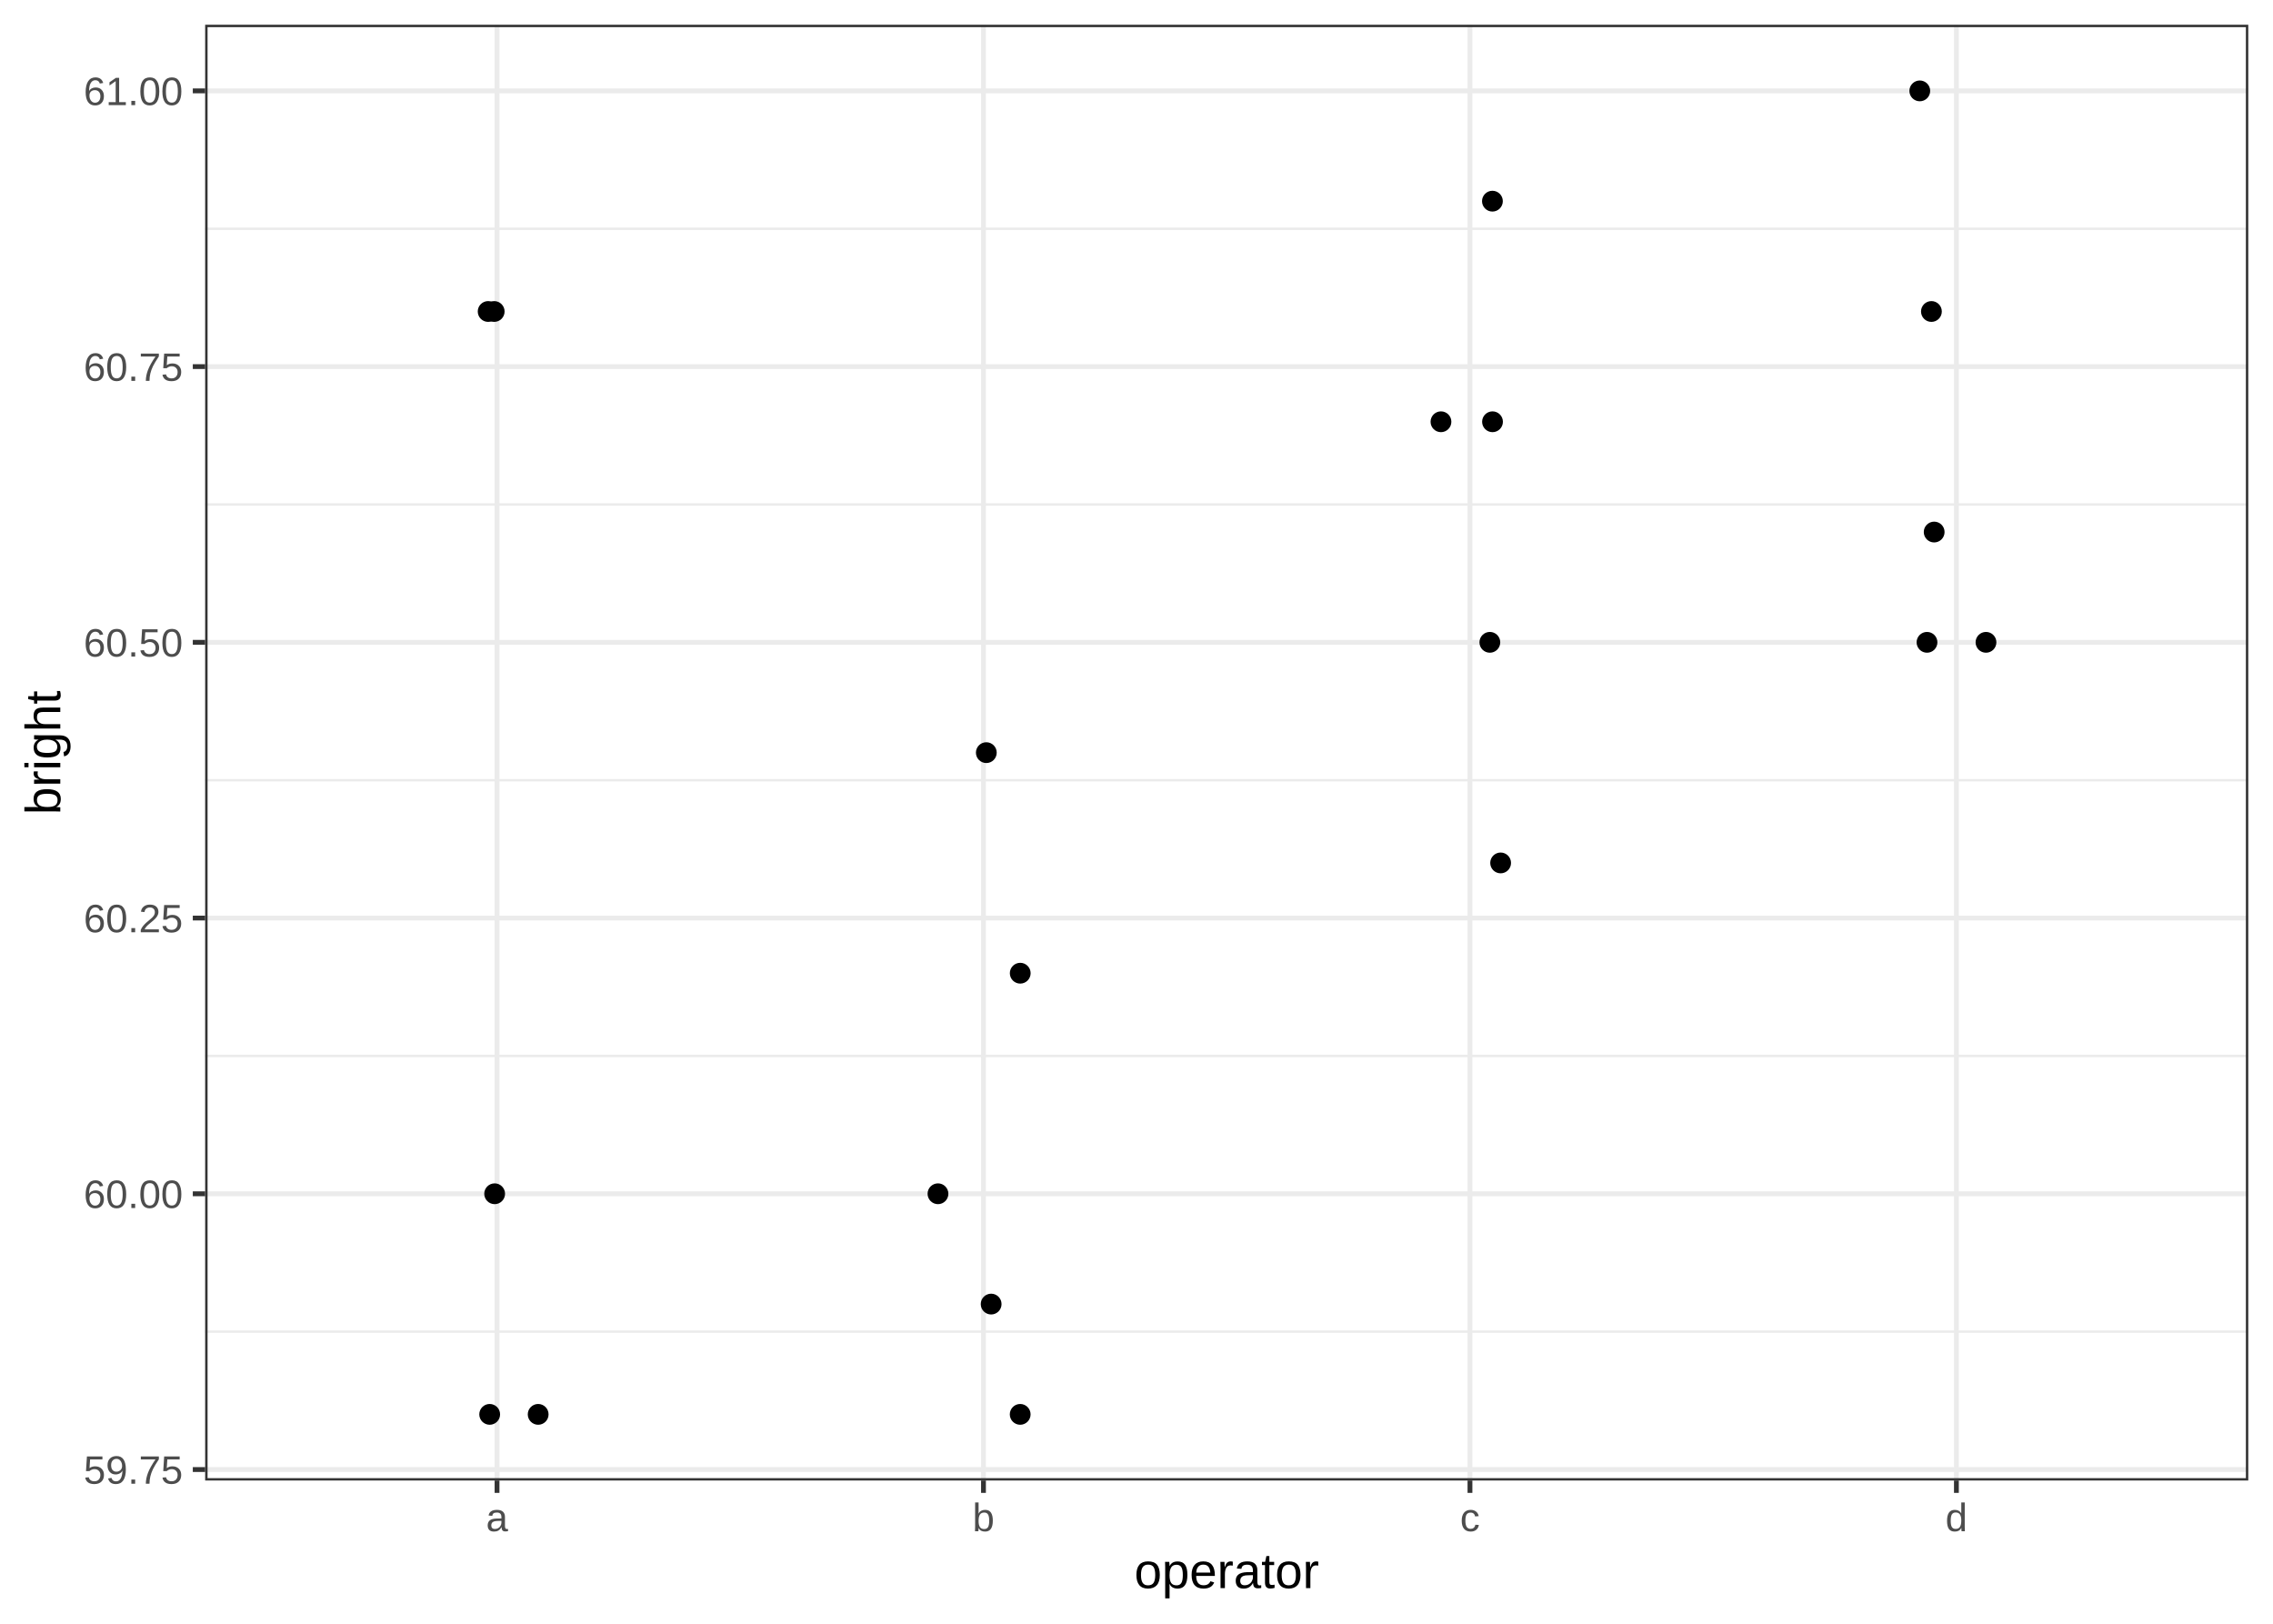
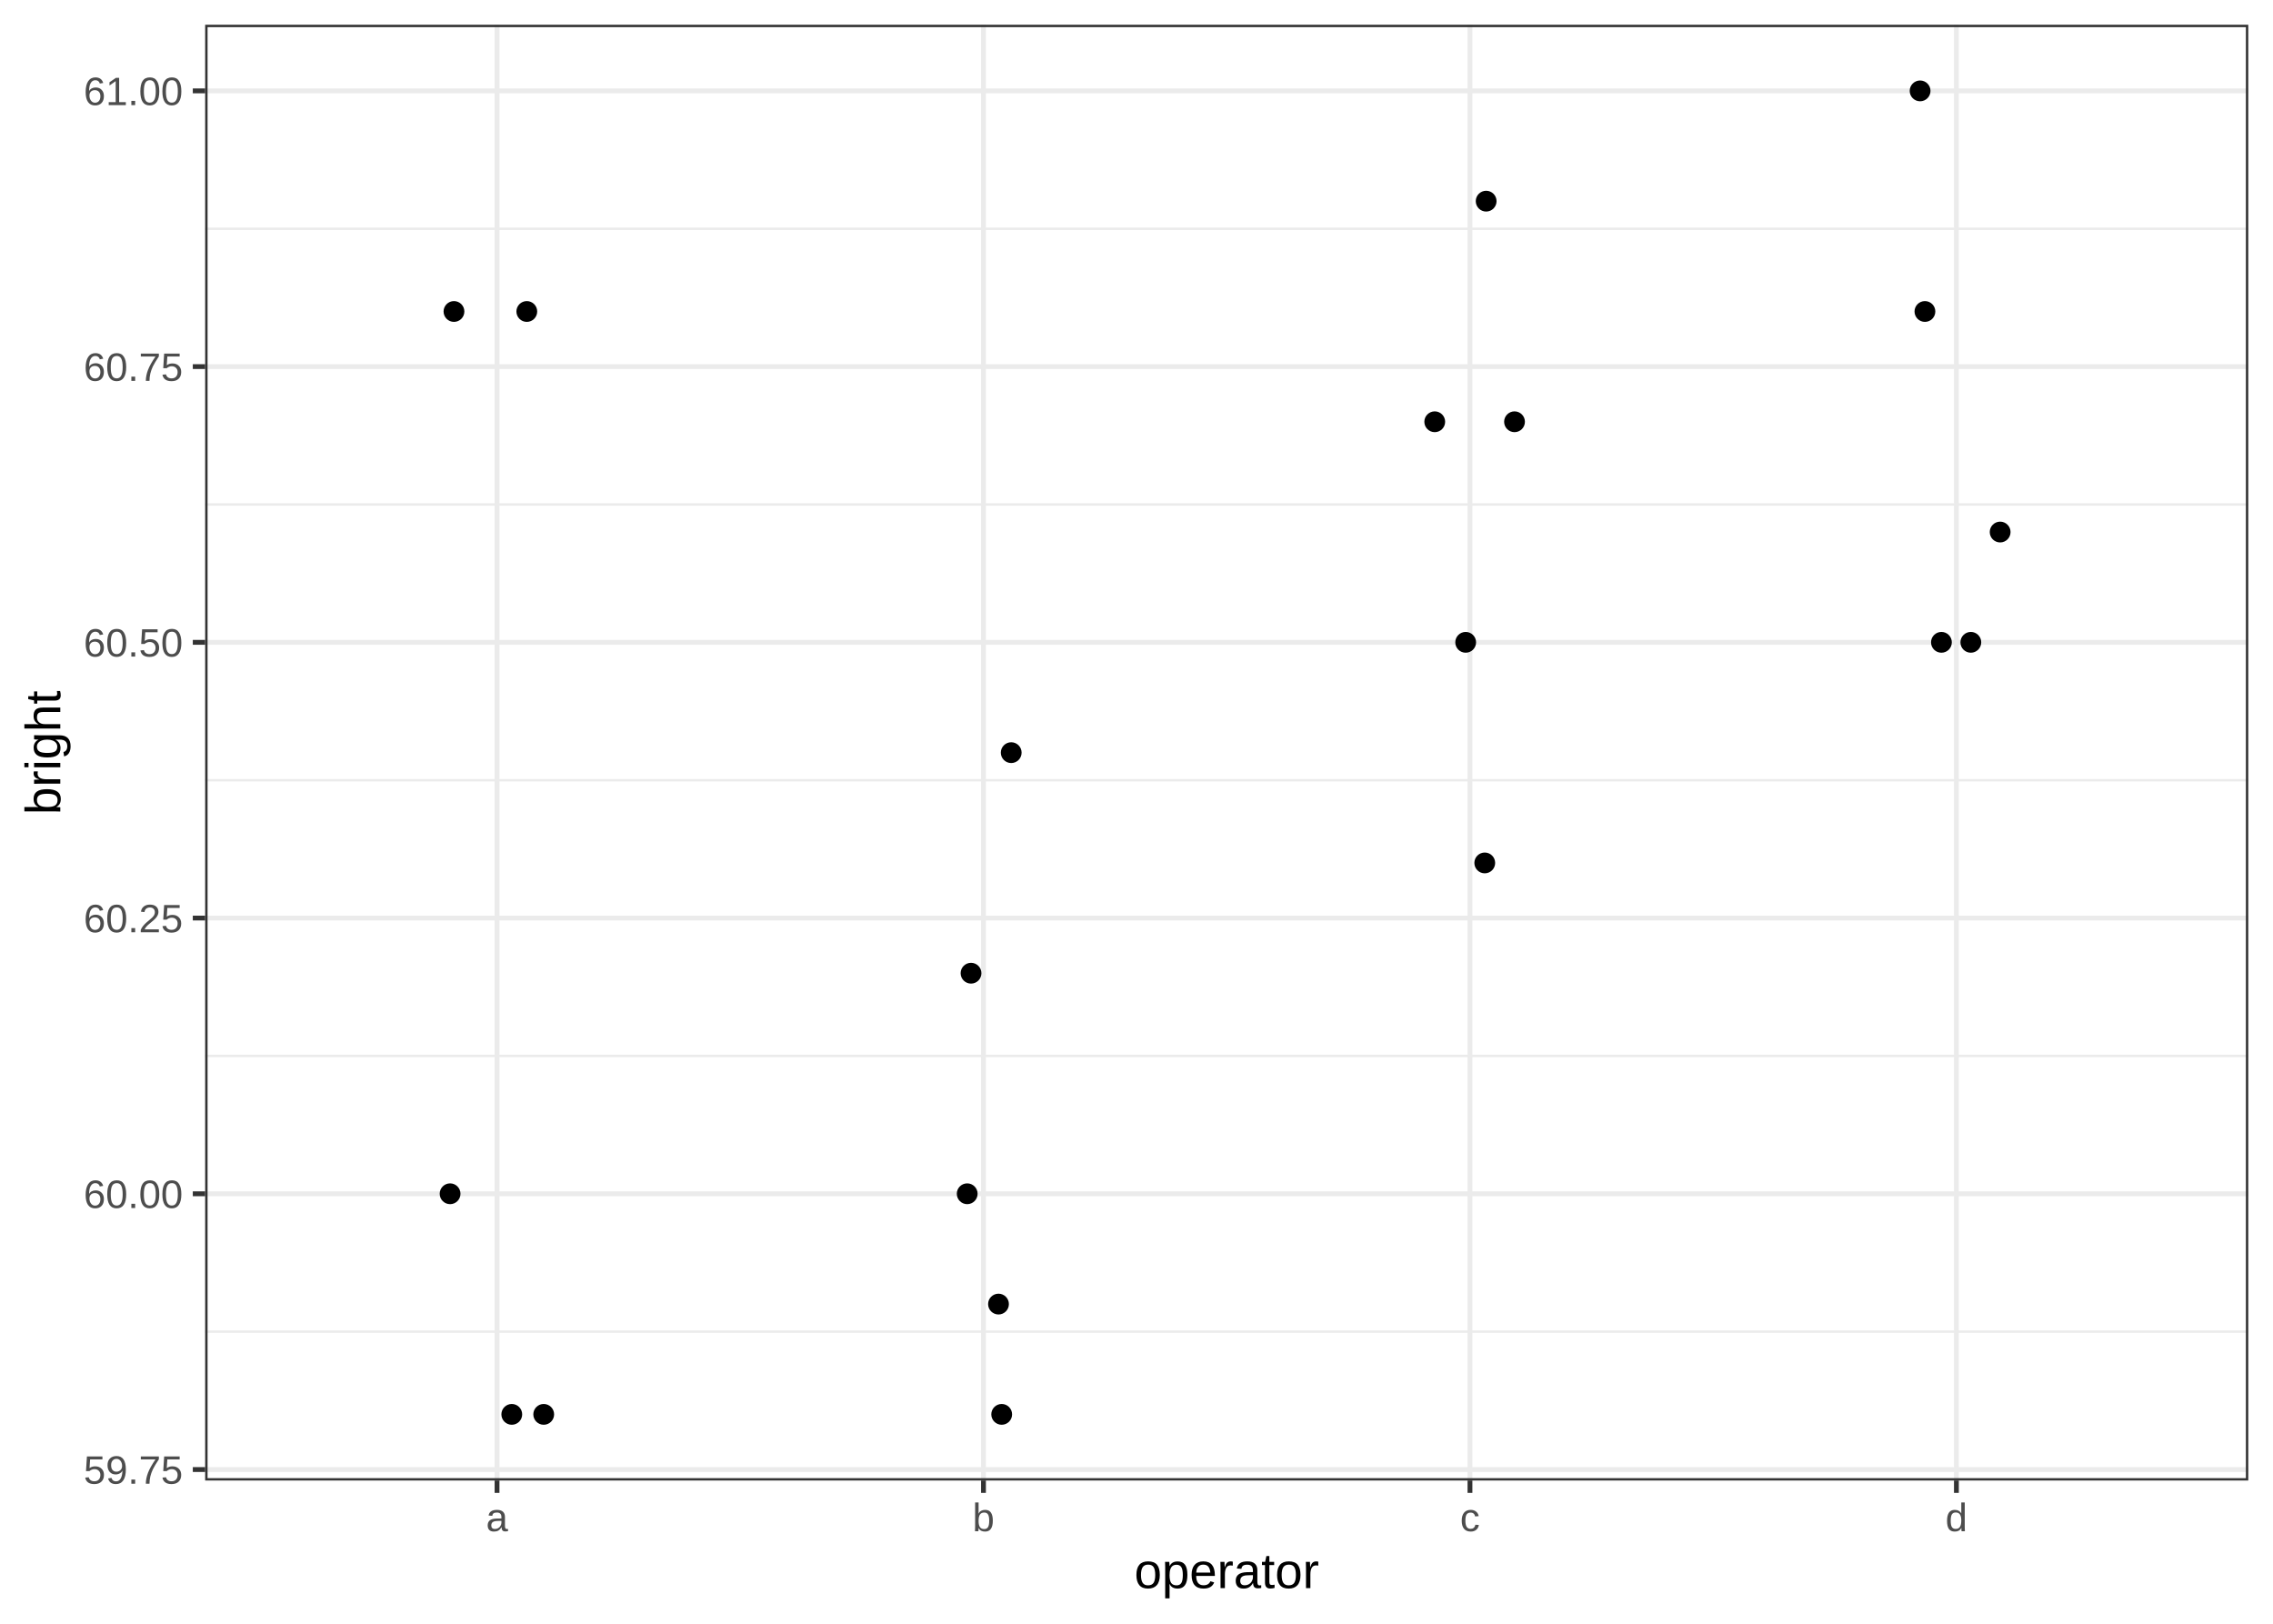
<svg xmlns="http://www.w3.org/2000/svg" class="svglite" width="504.00pt" height="360.00pt" viewBox="0 0 504.00 360.00">
  <defs>
    <style type="text/css">
    .svglite line, .svglite polyline, .svglite polygon, .svglite path, .svglite rect, .svglite circle {
      fill: none;
      stroke: #000000;
      stroke-linecap: round;
      stroke-linejoin: round;
      stroke-miterlimit: 10.00;
    }
    .svglite text {
      white-space: pre;
    }
  </style>
  </defs>
  <rect width="100%" height="100%" style="stroke: none; fill: #FFFFFF;" />
  <defs>
    <clipPath id="cpMC4wMHw1MDQuMDB8MC4wMHwzNjAuMDA=">
      <rect x="0.00" y="0.00" width="504.00" height="360.00" />
    </clipPath>
  </defs>
  <g clip-path="url(#cpMC4wMHw1MDQuMDB8MC4wMHwzNjAuMDA=)">
    <rect x="0.00" y="0.00" width="504.00" height="360.00" style="stroke-width: 1.07; stroke: #FFFFFF; fill: #FFFFFF;" />
  </g>
  <defs>
    <clipPath id="cpNDUuNDl8NDk4LjUyfDUuNDh8MzI4LjI1">
      <rect x="45.49" y="5.48" width="453.03" height="322.77" />
    </clipPath>
  </defs>
  <g clip-path="url(#cpNDUuNDl8NDk4LjUyfDUuNDh8MzI4LjI1)">
    <rect x="45.49" y="5.48" width="453.03" height="322.77" style="stroke-width: 1.07; stroke: none; fill: #FFFFFF;" />
    <polyline points="45.49,295.24 498.52,295.24 " style="stroke-width: 0.53; stroke: #EBEBEB; stroke-linecap: butt;" />
    <polyline points="45.49,234.11 498.52,234.11 " style="stroke-width: 0.53; stroke: #EBEBEB; stroke-linecap: butt;" />
    <polyline points="45.49,172.98 498.52,172.98 " style="stroke-width: 0.53; stroke: #EBEBEB; stroke-linecap: butt;" />
    <polyline points="45.49,111.85 498.52,111.85 " style="stroke-width: 0.53; stroke: #EBEBEB; stroke-linecap: butt;" />
    <polyline points="45.49,50.72 498.52,50.72 " style="stroke-width: 0.53; stroke: #EBEBEB; stroke-linecap: butt;" />
    <polyline points="45.49,325.81 498.52,325.81 " style="stroke-width: 1.07; stroke: #EBEBEB; stroke-linecap: butt;" />
    <polyline points="45.49,264.67 498.52,264.67 " style="stroke-width: 1.07; stroke: #EBEBEB; stroke-linecap: butt;" />
    <polyline points="45.49,203.54 498.52,203.54 " style="stroke-width: 1.07; stroke: #EBEBEB; stroke-linecap: butt;" />
    <polyline points="45.49,142.41 498.52,142.41 " style="stroke-width: 1.07; stroke: #EBEBEB; stroke-linecap: butt;" />
    <polyline points="45.49,81.28 498.52,81.28 " style="stroke-width: 1.07; stroke: #EBEBEB; stroke-linecap: butt;" />
    <polyline points="45.49,20.15 498.52,20.15 " style="stroke-width: 1.07; stroke: #EBEBEB; stroke-linecap: butt;" />
    <polyline points="110.21,328.25 110.21,5.48 " style="stroke-width: 1.07; stroke: #EBEBEB; stroke-linecap: butt;" />
    <polyline points="218.07,328.25 218.07,5.48 " style="stroke-width: 1.07; stroke: #EBEBEB; stroke-linecap: butt;" />
    <polyline points="325.94,328.25 325.94,5.48 " style="stroke-width: 1.07; stroke: #EBEBEB; stroke-linecap: butt;" />
    <polyline points="433.80,328.25 433.80,5.48 " style="stroke-width: 1.07; stroke: #EBEBEB; stroke-linecap: butt;" />
-     <circle cx="108.58" cy="313.58" r="1.95" style="stroke-width: 0.71; fill: #000000;" />
-     <circle cx="109.68" cy="264.67" r="1.95" style="stroke-width: 0.71; fill: #000000;" />
-     <circle cx="108.24" cy="69.06" r="1.95" style="stroke-width: 0.71; fill: #000000;" />
-     <circle cx="109.58" cy="69.06" r="1.95" style="stroke-width: 0.71; fill: #000000;" />
-     <circle cx="119.33" cy="313.58" r="1.95" style="stroke-width: 0.71; fill: #000000;" />
-     <circle cx="226.21" cy="313.58" r="1.95" style="stroke-width: 0.71; fill: #000000;" />
-     <circle cx="226.22" cy="215.77" r="1.95" style="stroke-width: 0.71; fill: #000000;" />
-     <circle cx="218.70" cy="166.87" r="1.95" style="stroke-width: 0.71; fill: #000000;" />
-     <circle cx="219.77" cy="289.13" r="1.95" style="stroke-width: 0.71; fill: #000000;" />
-     <circle cx="207.98" cy="264.67" r="1.95" style="stroke-width: 0.71; fill: #000000;" />
-     <circle cx="330.94" cy="93.51" r="1.95" style="stroke-width: 0.71; fill: #000000;" />
-     <circle cx="319.51" cy="93.51" r="1.95" style="stroke-width: 0.71; fill: #000000;" />
-     <circle cx="330.35" cy="142.41" r="1.95" style="stroke-width: 0.71; fill: #000000;" />
-     <circle cx="330.92" cy="44.60" r="1.95" style="stroke-width: 0.71; fill: #000000;" />
-     <circle cx="332.74" cy="191.32" r="1.95" style="stroke-width: 0.71; fill: #000000;" />
-     <circle cx="425.68" cy="20.15" r="1.95" style="stroke-width: 0.71; fill: #000000;" />
-     <circle cx="428.26" cy="69.06" r="1.95" style="stroke-width: 0.71; fill: #000000;" />
-     <circle cx="428.87" cy="117.96" r="1.95" style="stroke-width: 0.71; fill: #000000;" />
-     <circle cx="440.36" cy="142.41" r="1.95" style="stroke-width: 0.71; fill: #000000;" />
-     <circle cx="427.28" cy="142.41" r="1.95" style="stroke-width: 0.71; fill: #000000;" />
+     <circle cx="113.48" cy="313.58" r="1.95" style="stroke-width: 0.71; fill: #000000;" />
+     <circle cx="99.80" cy="264.67" r="1.95" style="stroke-width: 0.71; fill: #000000;" />
+     <circle cx="100.66" cy="69.06" r="1.95" style="stroke-width: 0.71; fill: #000000;" />
+     <circle cx="116.81" cy="69.06" r="1.95" style="stroke-width: 0.71; fill: #000000;" />
+     <circle cx="120.56" cy="313.58" r="1.95" style="stroke-width: 0.71; fill: #000000;" />
+     <circle cx="222.11" cy="313.58" r="1.95" style="stroke-width: 0.71; fill: #000000;" />
+     <circle cx="215.31" cy="215.77" r="1.95" style="stroke-width: 0.71; fill: #000000;" />
+     <circle cx="224.22" cy="166.87" r="1.95" style="stroke-width: 0.71; fill: #000000;" />
+     <circle cx="221.40" cy="289.13" r="1.95" style="stroke-width: 0.71; fill: #000000;" />
+     <circle cx="214.46" cy="264.67" r="1.95" style="stroke-width: 0.71; fill: #000000;" />
+     <circle cx="318.13" cy="93.51" r="1.95" style="stroke-width: 0.71; fill: #000000;" />
+     <circle cx="335.82" cy="93.51" r="1.95" style="stroke-width: 0.71; fill: #000000;" />
+     <circle cx="324.99" cy="142.41" r="1.95" style="stroke-width: 0.71; fill: #000000;" />
+     <circle cx="329.53" cy="44.60" r="1.95" style="stroke-width: 0.71; fill: #000000;" />
+     <circle cx="329.22" cy="191.32" r="1.95" style="stroke-width: 0.71; fill: #000000;" />
+     <circle cx="425.75" cy="20.15" r="1.95" style="stroke-width: 0.71; fill: #000000;" />
+     <circle cx="426.82" cy="69.06" r="1.95" style="stroke-width: 0.71; fill: #000000;" />
+     <circle cx="443.50" cy="117.96" r="1.95" style="stroke-width: 0.71; fill: #000000;" />
+     <circle cx="437.00" cy="142.41" r="1.95" style="stroke-width: 0.71; fill: #000000;" />
+     <circle cx="430.48" cy="142.41" r="1.95" style="stroke-width: 0.71; fill: #000000;" />
    <rect x="45.49" y="5.48" width="453.03" height="322.77" style="stroke-width: 1.07; stroke: #333333;" />
  </g>
  <g clip-path="url(#cpMC4wMHw1MDQuMDB8MC4wMHwzNjAuMDA=)">
    <text x="40.56" y="328.96" text-anchor="end" style="font-size: 8.80px;fill: #4D4D4D; font-family: &quot;Arial&quot;;" textLength="22.02px" lengthAdjust="spacingAndGlyphs">59.75</text>
    <text x="40.56" y="267.83" text-anchor="end" style="font-size: 8.80px;fill: #4D4D4D; font-family: &quot;Arial&quot;;" textLength="22.02px" lengthAdjust="spacingAndGlyphs">60.00</text>
    <text x="40.56" y="206.70" text-anchor="end" style="font-size: 8.80px;fill: #4D4D4D; font-family: &quot;Arial&quot;;" textLength="22.02px" lengthAdjust="spacingAndGlyphs">60.25</text>
    <text x="40.56" y="145.57" text-anchor="end" style="font-size: 8.80px;fill: #4D4D4D; font-family: &quot;Arial&quot;;" textLength="22.02px" lengthAdjust="spacingAndGlyphs">60.50</text>
    <text x="40.56" y="84.44" text-anchor="end" style="font-size: 8.80px;fill: #4D4D4D; font-family: &quot;Arial&quot;;" textLength="22.02px" lengthAdjust="spacingAndGlyphs">60.75</text>
    <text x="40.56" y="23.30" text-anchor="end" style="font-size: 8.80px;fill: #4D4D4D; font-family: &quot;Arial&quot;;" textLength="22.02px" lengthAdjust="spacingAndGlyphs">61.00</text>
    <polyline points="42.75,325.81 45.49,325.81 " style="stroke-width: 1.07; stroke: #333333; stroke-linecap: butt;" />
    <polyline points="42.75,264.67 45.49,264.67 " style="stroke-width: 1.07; stroke: #333333; stroke-linecap: butt;" />
    <polyline points="42.75,203.54 45.49,203.54 " style="stroke-width: 1.07; stroke: #333333; stroke-linecap: butt;" />
    <polyline points="42.75,142.41 45.49,142.41 " style="stroke-width: 1.07; stroke: #333333; stroke-linecap: butt;" />
    <polyline points="42.75,81.28 45.49,81.28 " style="stroke-width: 1.07; stroke: #333333; stroke-linecap: butt;" />
    <polyline points="42.75,20.15 45.49,20.15 " style="stroke-width: 1.07; stroke: #333333; stroke-linecap: butt;" />
    <polyline points="110.21,330.99 110.21,328.25 " style="stroke-width: 1.07; stroke: #333333; stroke-linecap: butt;" />
    <polyline points="218.07,330.99 218.07,328.25 " style="stroke-width: 1.07; stroke: #333333; stroke-linecap: butt;" />
    <polyline points="325.94,330.99 325.94,328.25 " style="stroke-width: 1.07; stroke: #333333; stroke-linecap: butt;" />
    <polyline points="433.80,330.99 433.80,328.25 " style="stroke-width: 1.07; stroke: #333333; stroke-linecap: butt;" />
    <text x="110.21" y="339.49" text-anchor="middle" style="font-size: 8.80px;fill: #4D4D4D; font-family: &quot;Arial&quot;;" textLength="4.90px" lengthAdjust="spacingAndGlyphs">a</text>
    <text x="218.07" y="339.49" text-anchor="middle" style="font-size: 8.80px;fill: #4D4D4D; font-family: &quot;Arial&quot;;" textLength="4.90px" lengthAdjust="spacingAndGlyphs">b</text>
    <text x="325.94" y="339.49" text-anchor="middle" style="font-size: 8.80px;fill: #4D4D4D; font-family: &quot;Arial&quot;;" textLength="4.40px" lengthAdjust="spacingAndGlyphs">c</text>
    <text x="433.80" y="339.49" text-anchor="middle" style="font-size: 8.80px;fill: #4D4D4D; font-family: &quot;Arial&quot;;" textLength="4.90px" lengthAdjust="spacingAndGlyphs">d</text>
    <text x="272.00" y="352.10" text-anchor="middle" style="font-size: 11.00px; font-family: &quot;Arial&quot;;" textLength="40.98px" lengthAdjust="spacingAndGlyphs">operator</text>
    <text transform="translate(13.37,166.87) rotate(-90)" text-anchor="middle" style="font-size: 11.00px; font-family: &quot;Arial&quot;;" textLength="27.52px" lengthAdjust="spacingAndGlyphs">bright</text>
  </g>
</svg>
